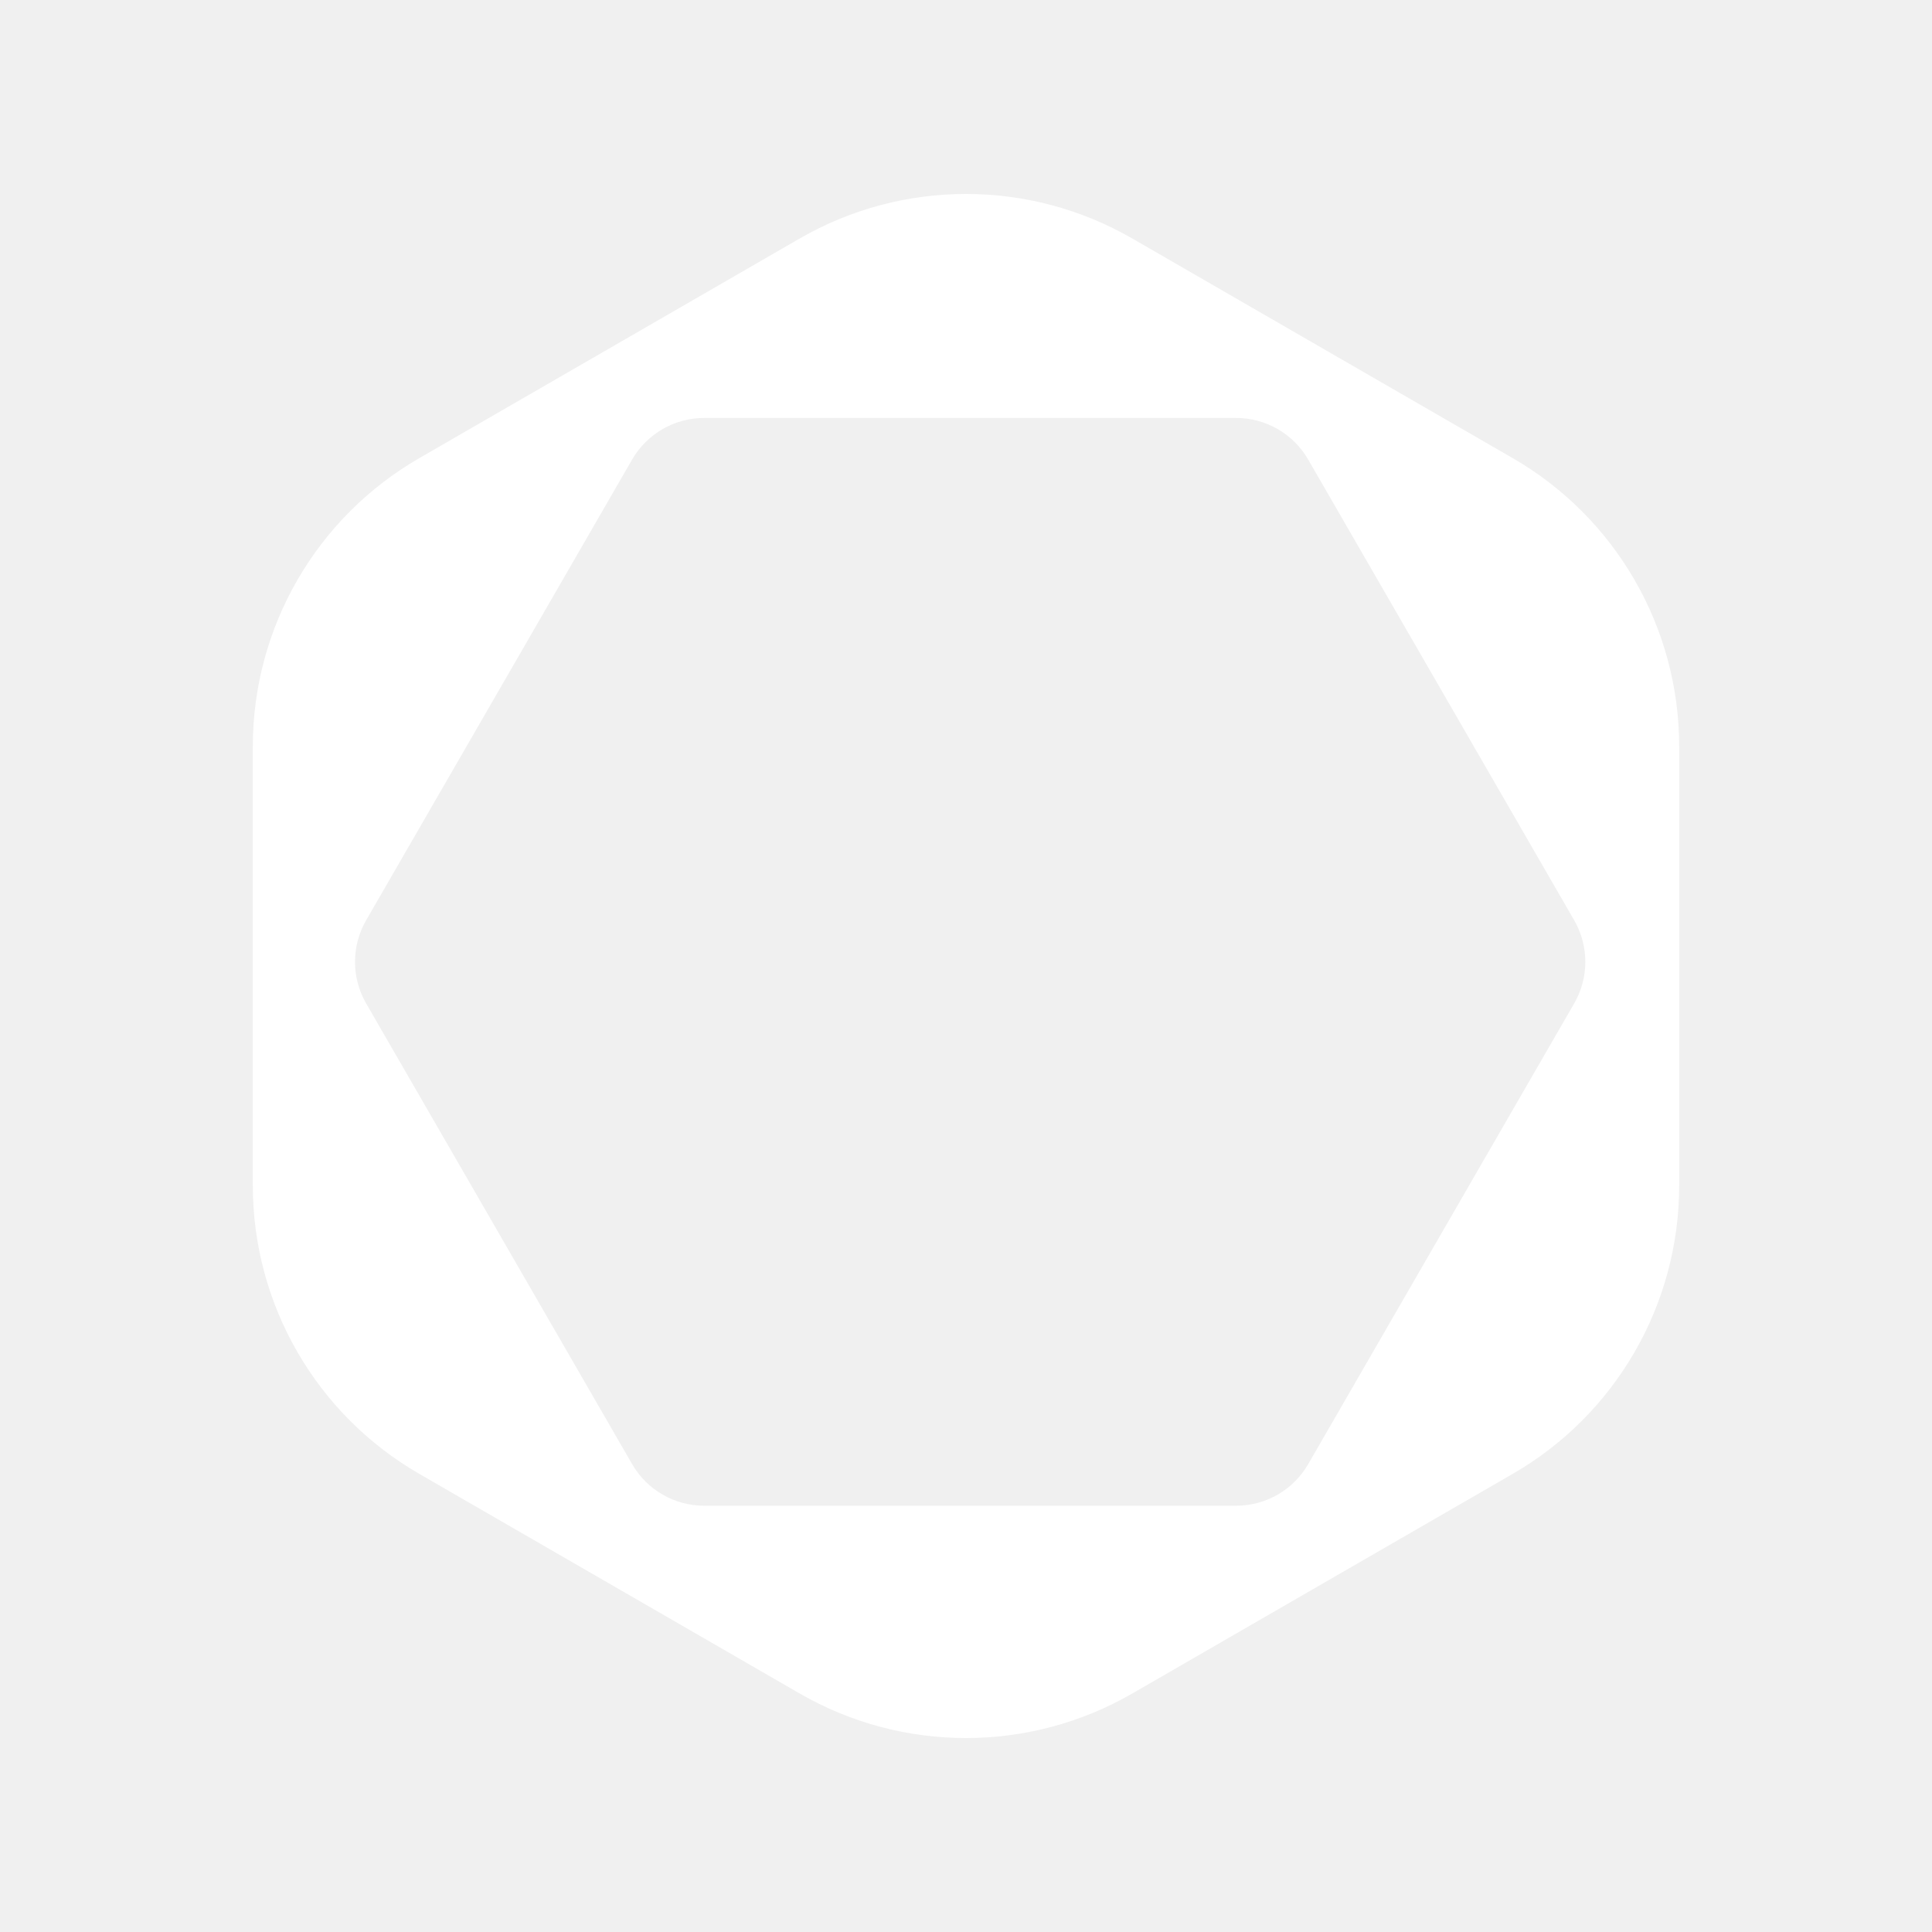
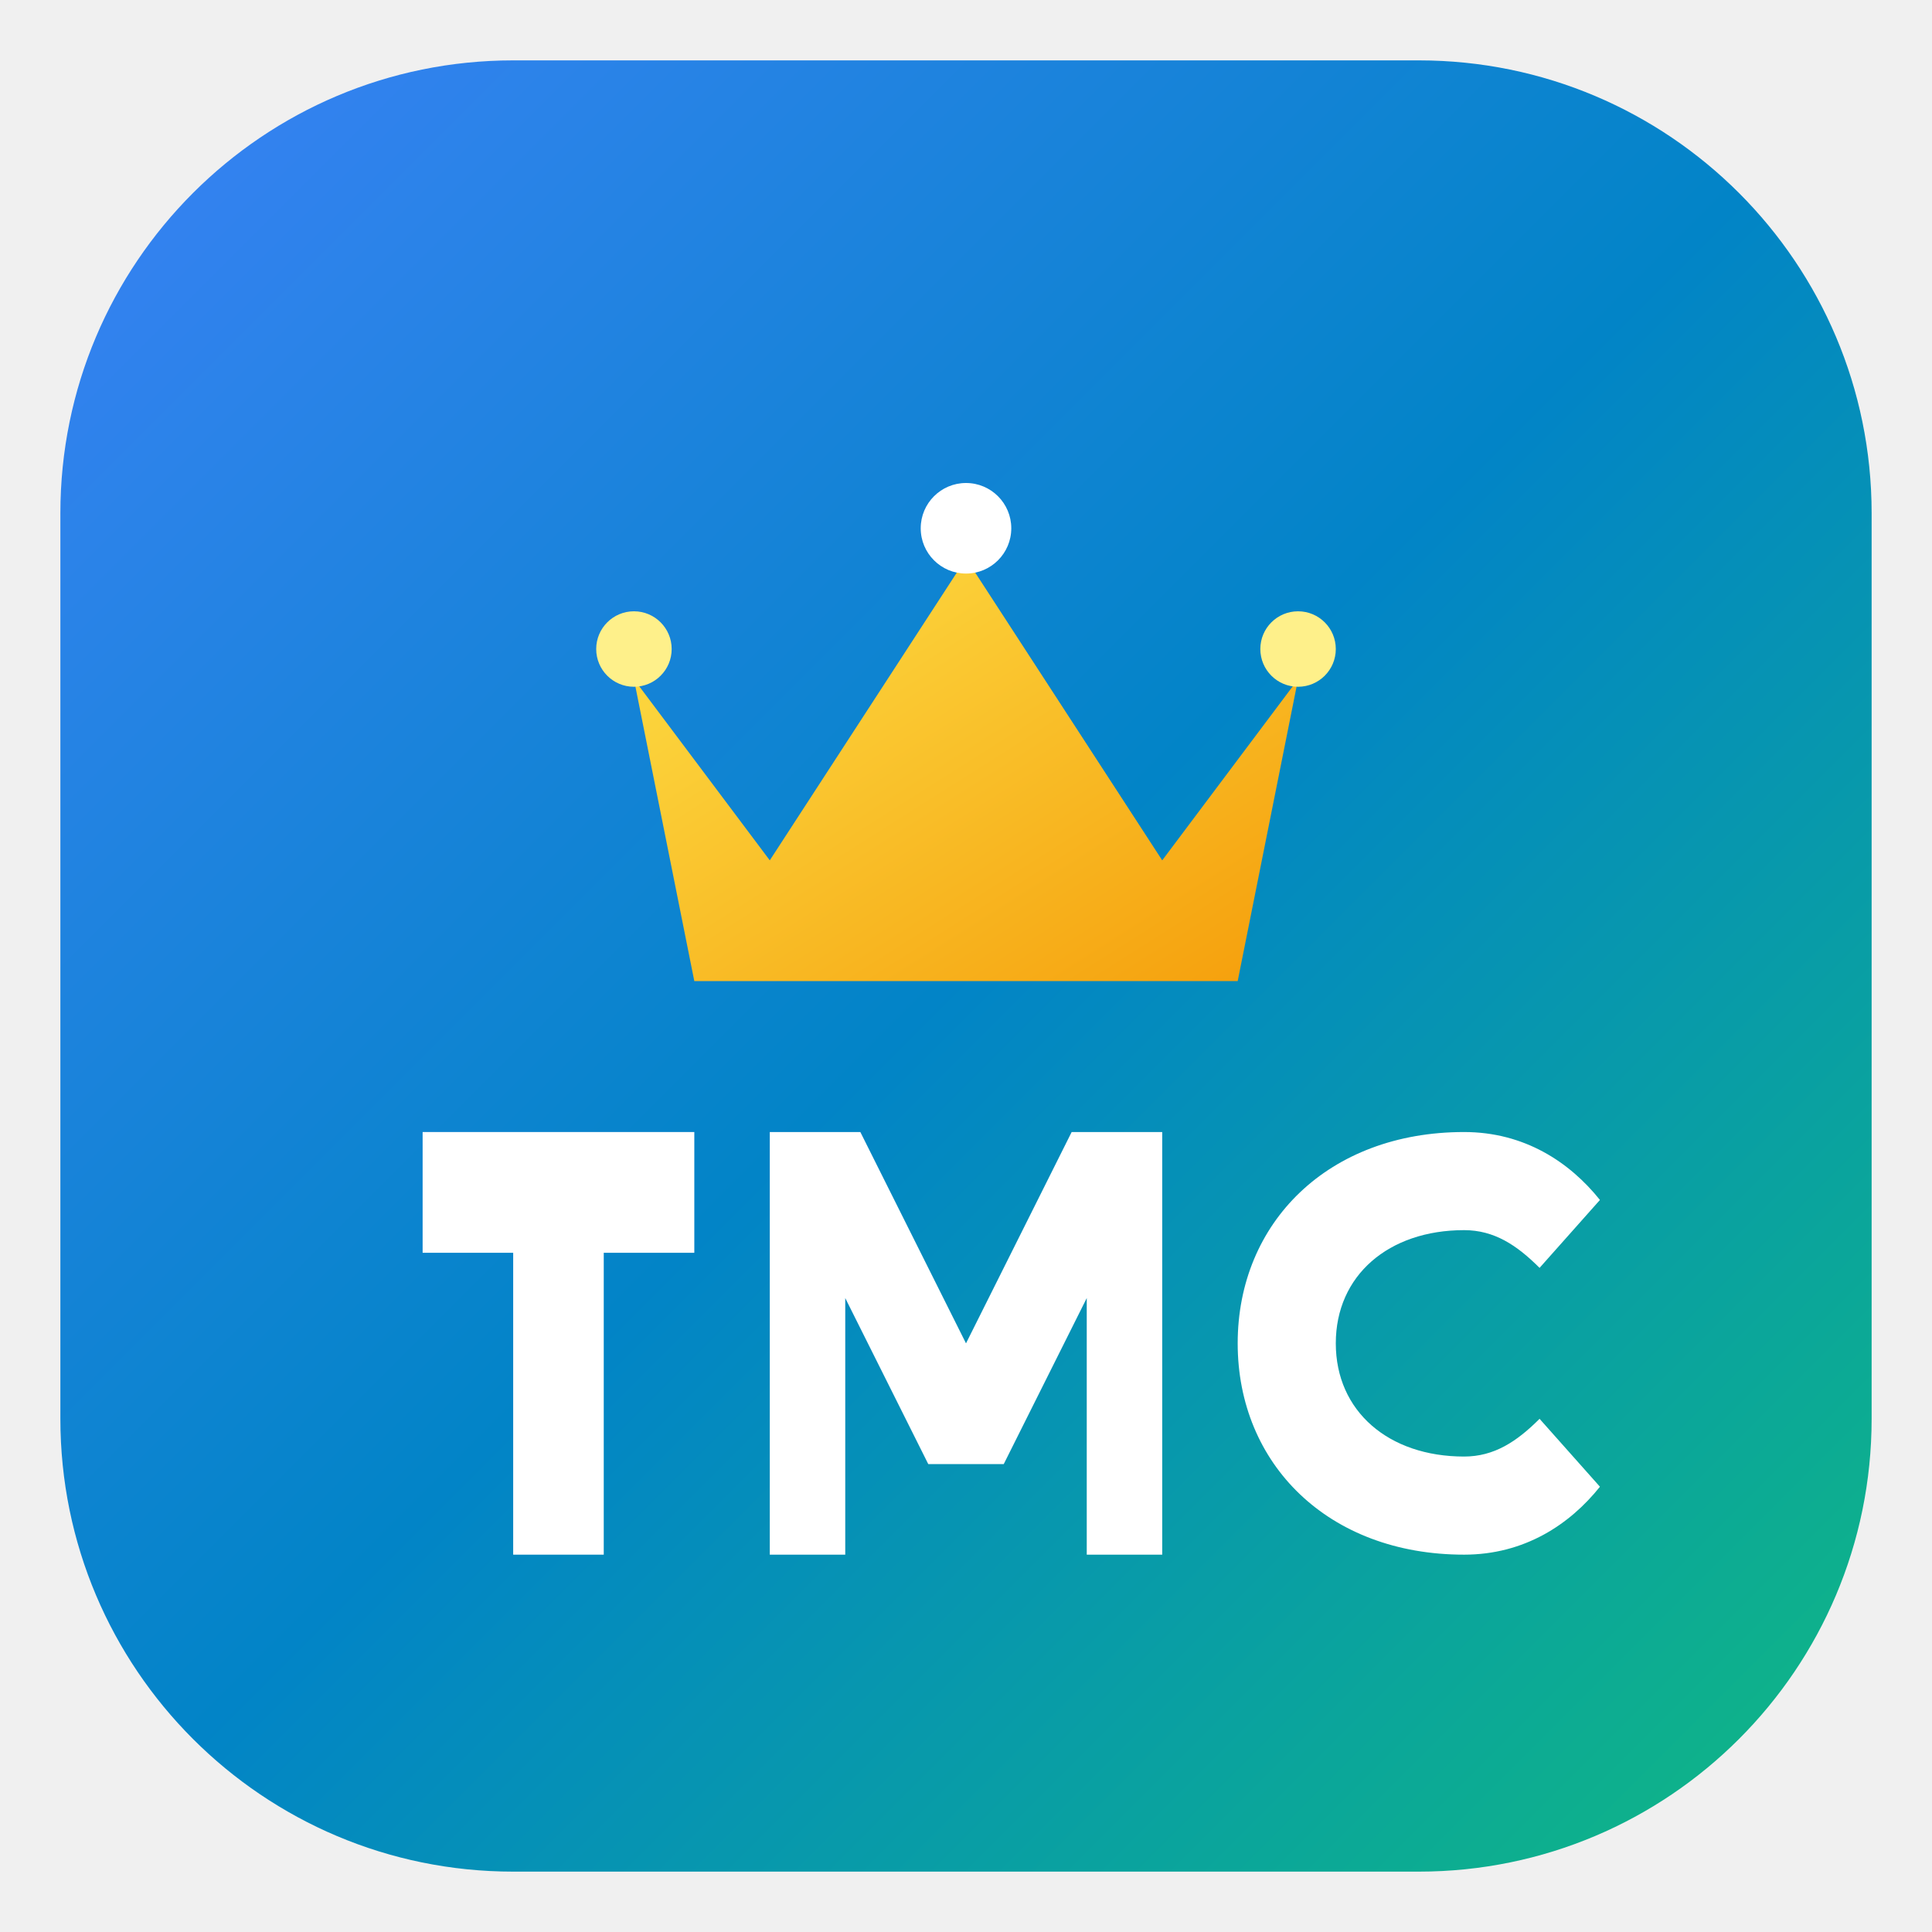
- <svg xmlns="http://www.w3.org/2000/svg" viewBox="0 0 180 180" fill="white">
-   <path fill-rule="evenodd" clip-rule="evenodd" d="m 105.5,22.225 c -9.592,-5.538 -21.409,-5.538 -31,0 L 39.055,42.689 C 29.463,48.227 23.555,58.461 23.555,69.536 v 40.929 c 0,11.075 5.909,21.309 15.5,26.847 l 35.445,20.464 c 9.591,5.537 21.408,5.537 31,0 l 35.445,-20.464 c 9.591,-5.537 15.5,-15.771 15.5,-26.847 V 69.536 c 0,-11.075 -5.909,-21.309 -15.5,-26.847 z M 34.113,85.738 c -1.384,2.398 -1.384,5.352 0,7.75 l 24.782,42.923 c 1.384,2.398 3.943,3.875 6.712,3.875 h 49.563 c 2.769,0 5.327,-1.477 6.711,-3.875 l 24.782,-42.923 c 1.384,-2.398 1.384,-5.352 0,-7.75 L 121.88,42.815 c -1.384,-2.398 -3.942,-3.875 -6.711,-3.875 H 65.606 c -2.769,0 -5.327,1.477 -6.712,3.875 z" style="stroke-width:0.775" />
+ <svg xmlns="http://www.w3.org/2000/svg" viewBox="0 0 512 512" width="512" height="512">
+   <defs>
+     <linearGradient id="tmcNavDarkGrad" x1="0%" y1="0%" x2="100%" y2="100%">
+       <stop offset="0%" stop-color="#3b82f6" />
+       <stop offset="50%" stop-color="#0284c7" />
+       <stop offset="100%" stop-color="#10b981" />
+     </linearGradient>
+     <linearGradient id="goldNavDarkGrad" x1="0%" y1="0%" x2="100%" y2="100%">
+       <stop offset="0%" stop-color="#fde047" />
+       <stop offset="100%" stop-color="#f59e0b" />
+     </linearGradient>
+   </defs>
+   <rect x="16" y="16" width="480" height="480" rx="120" fill="url(#tmcNavDarkGrad)" />
+   <path d="M168 180 L204 228 L256 148 L308 228 L344 180 L328 260 L184 260 Z" fill="url(#goldNavDarkGrad)" />
+   <circle cx="168" cy="172" r="10" fill="#fef08a" />
+   <circle cx="256" cy="140" r="12" fill="#ffffff" />
+   <circle cx="344" cy="172" r="10" fill="#fef08a" />
+   <path d="M112 300 H184 V332 H160 V412 H136 V332 H112 Z" fill="#ffffff" />
+   <path d="M204 300 H228 L256 356 L284 300 H308 V412 H288 V344 L266 388 H246 L224 344 V412 H204 Z" fill="#ffffff" />
+   <path d="M388 300 C352 300 328 324 328 356 C328 388 352 412 388 412 C404 412 416 404 424 394 L408 376 C402 382 396 386 388 386 C368 386 354 374 354 356 C354 338 368 326 388 326 C396 326 402 330 408 336 L424 318 C416 308 404 300 388 300 Z" fill="#ffffff" />
</svg>
